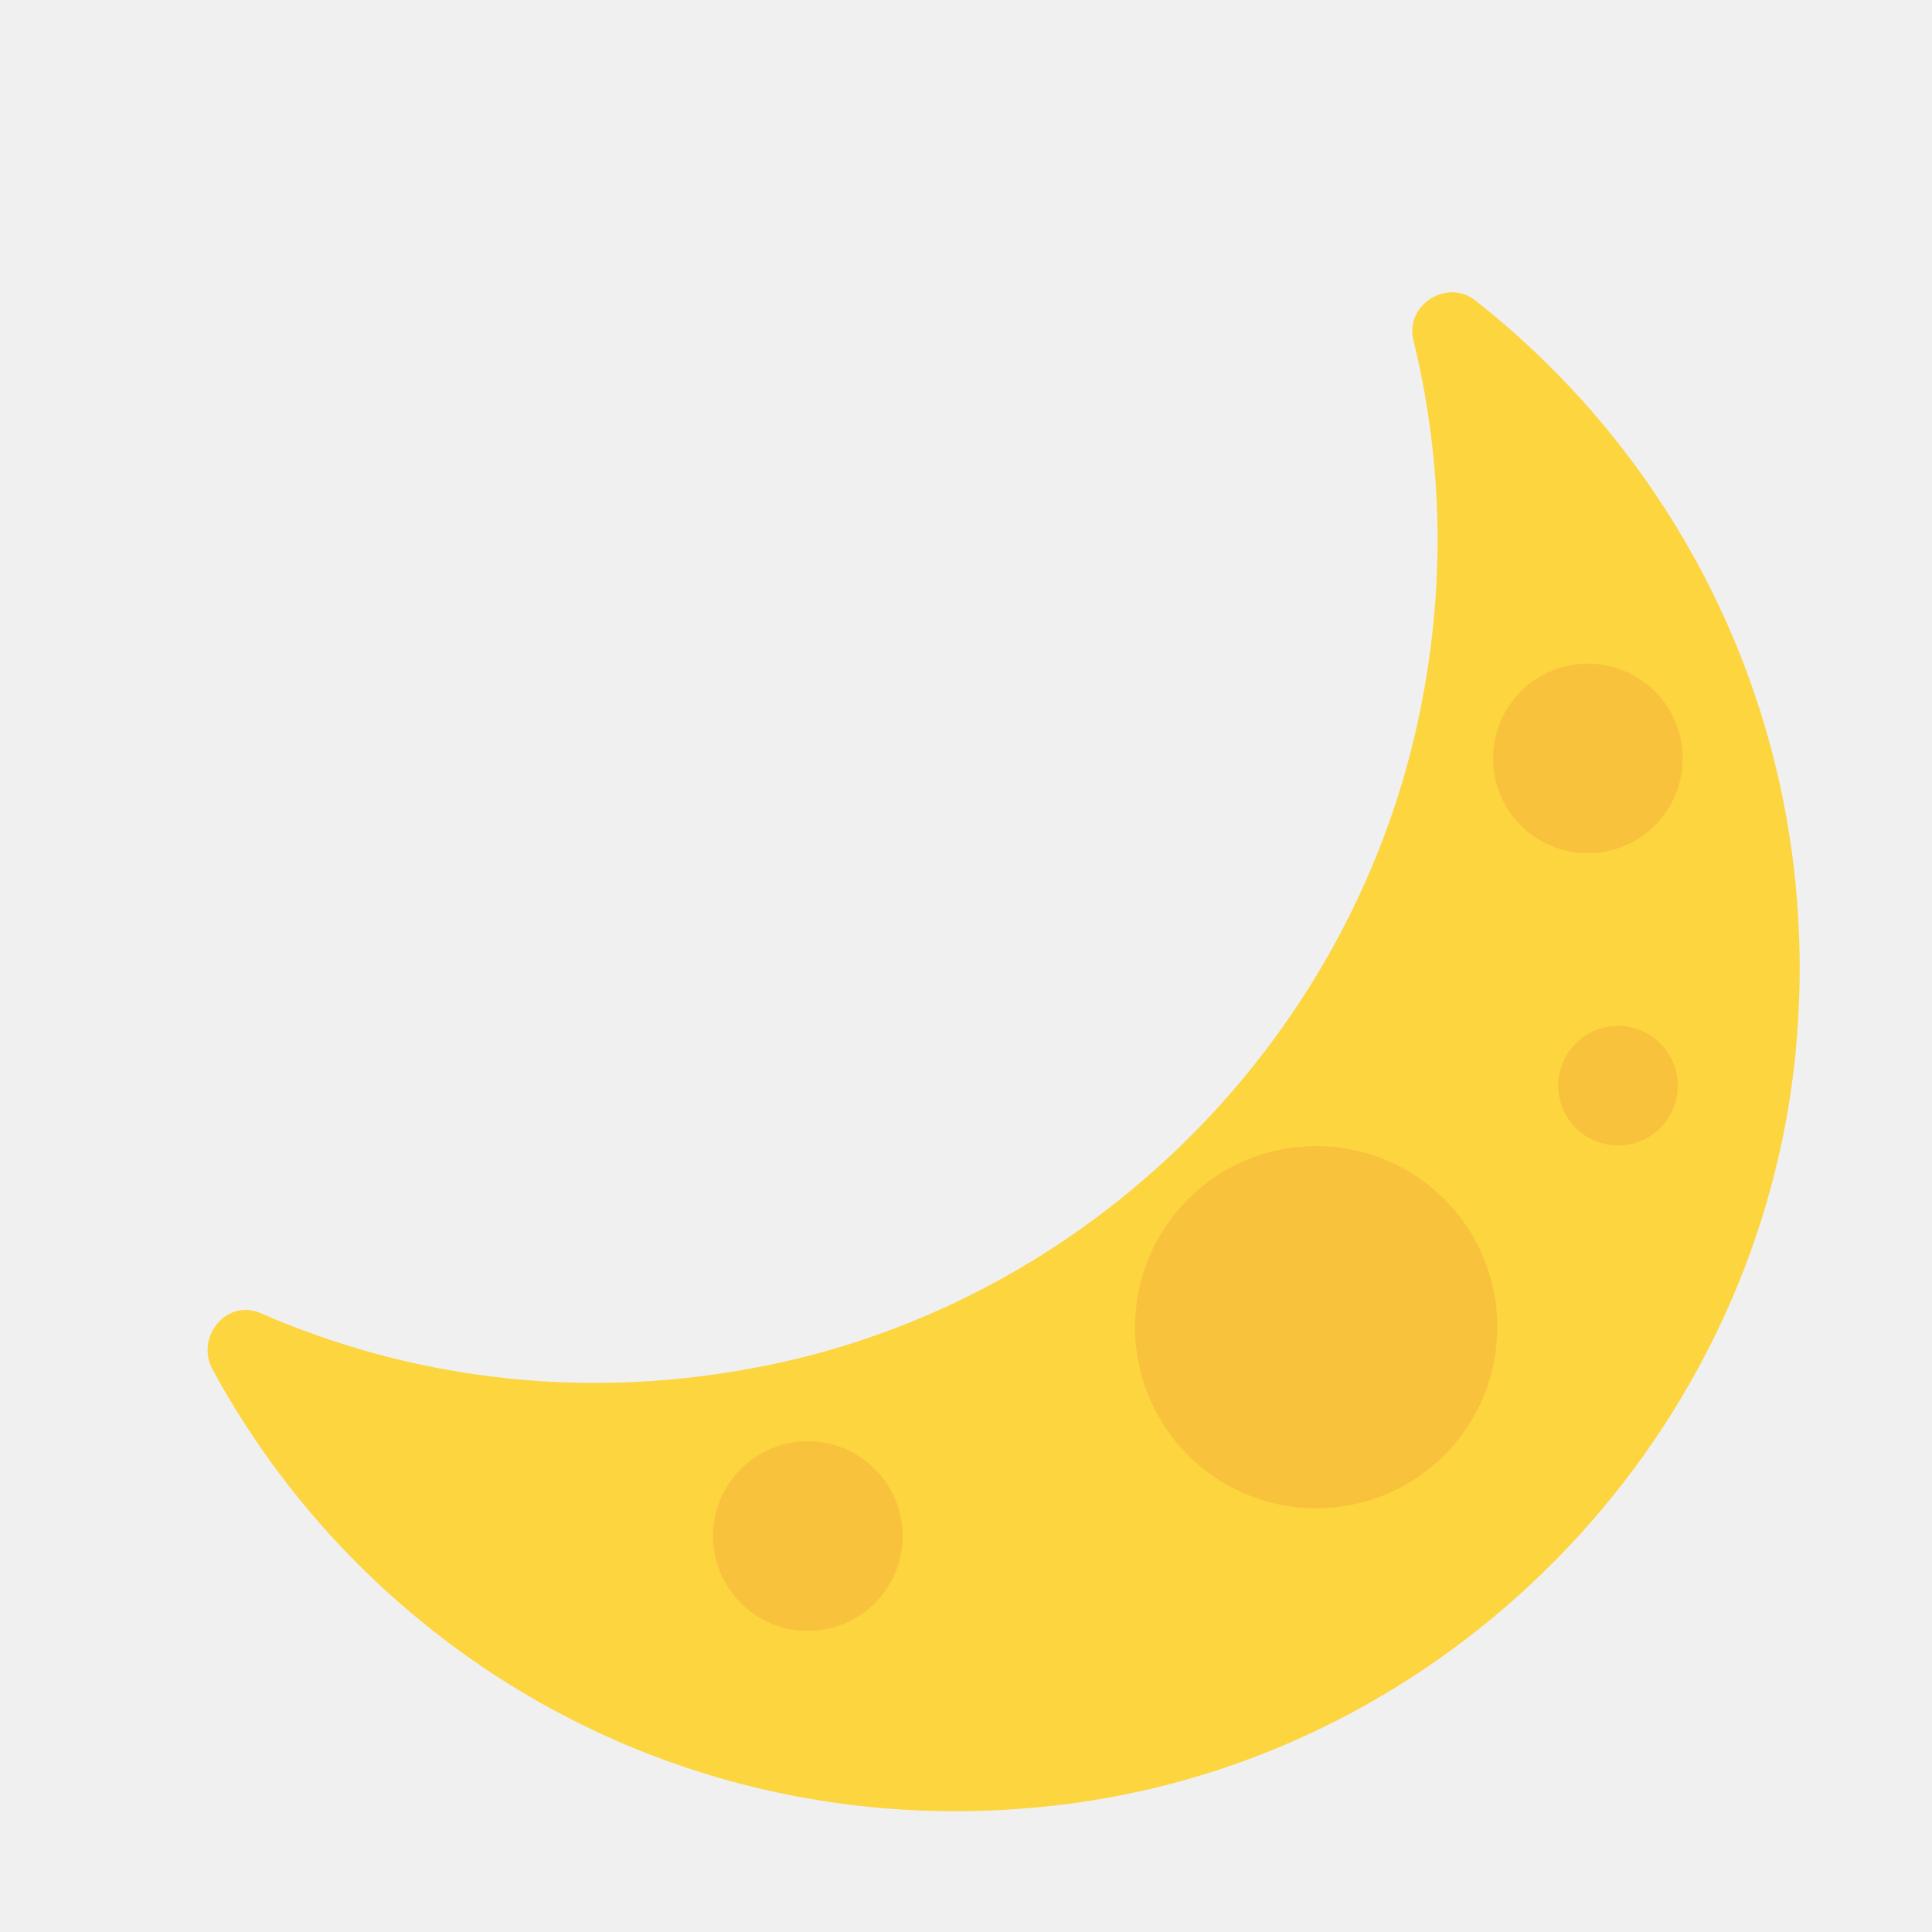
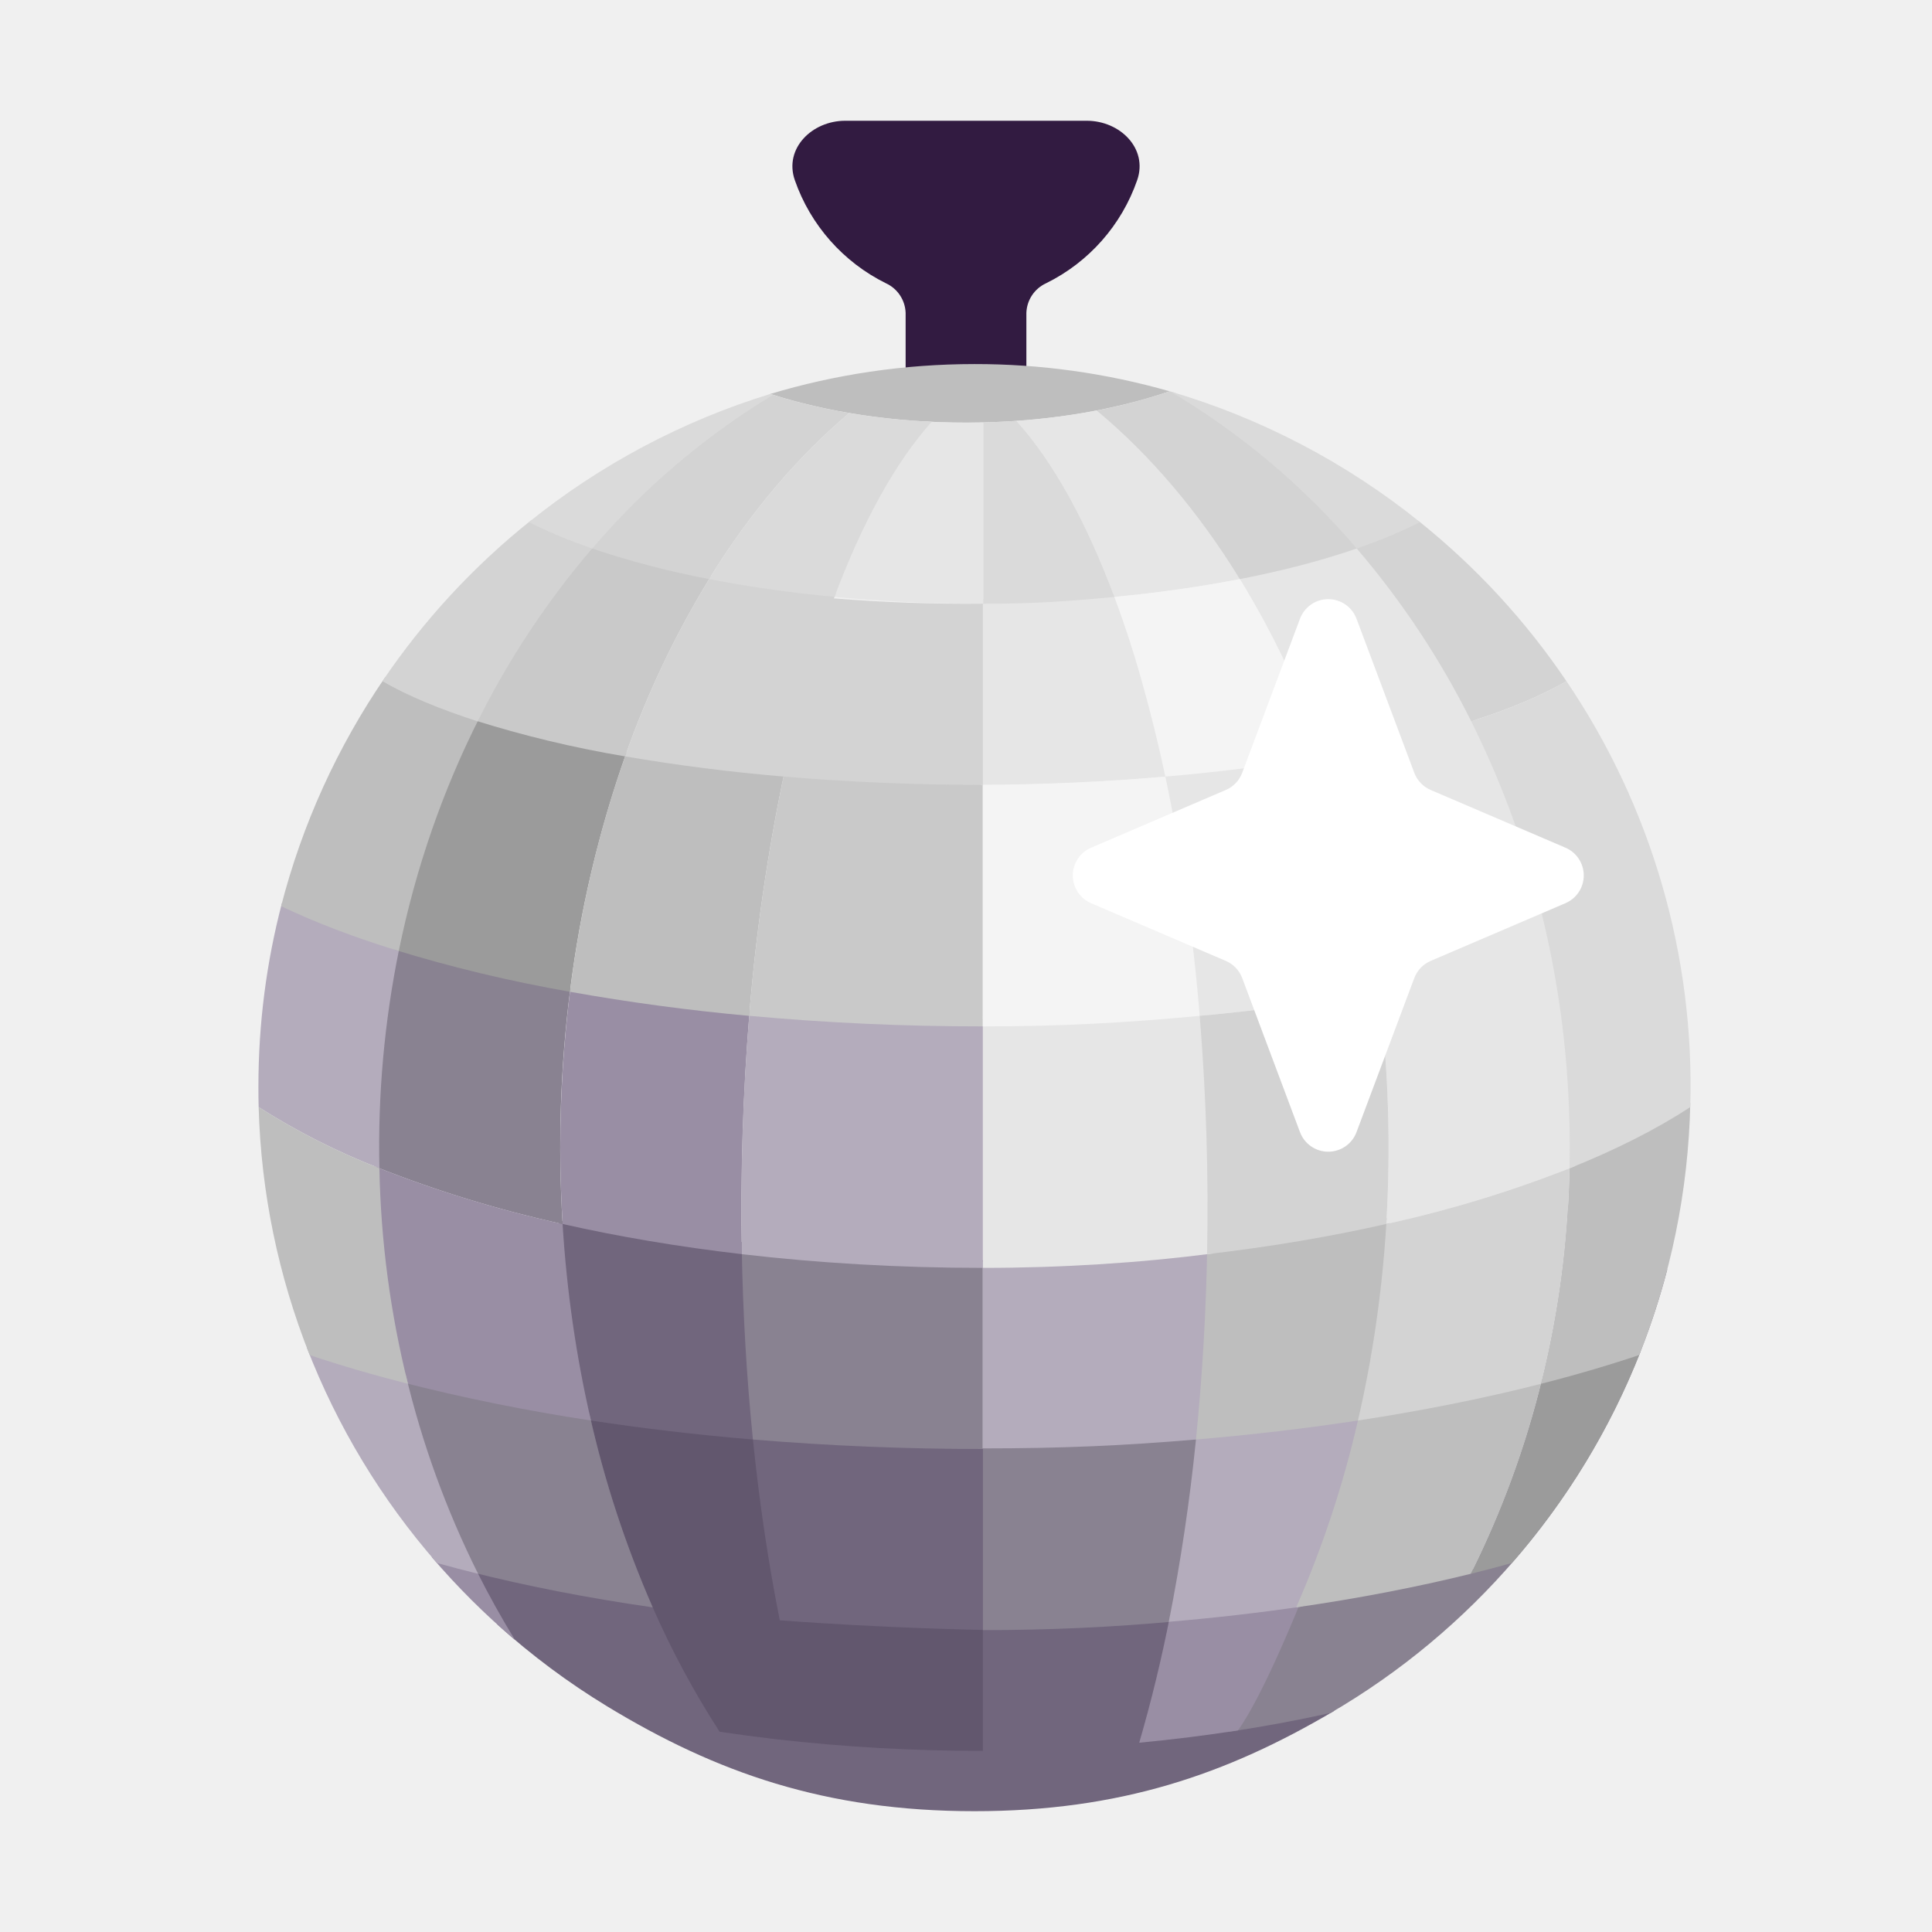
<svg xmlns="http://www.w3.org/2000/svg" viewBox="0 0 32 32">
  <g fill="none">
-     <path fill="#fcd53f" d="M23.41 5.632c.5 2.04.56 4.26.02 6.56c-1.26 5.33-5.64 9.51-11.02 10.48c-2.91.53-5.68.13-8.09-.92c-.56-.25-1.09.39-.8.93c2.65 4.88 8.11 8 14.22 7.19c6.23-.83 11.22-5.91 11.97-12.15c.6-5.18-1.6-9.86-5.28-12.75c-.47-.36-1.16.08-1.02.66" />
-     <path fill="#f9c23c" d="M27.87 12.562a1.57 1.57 0 1 1-3.14 0a1.57 1.57 0 0 1 3.14 0m-12.92 12.88a1.57 1.57 0 1 1-3.14 0a1.57 1.57 0 0 1 3.14 0m11.85-6.47a.99.99 0 1 0 0-1.98a.99.99 0 0 0 0 1.98m-2 3.01a3 3 0 1 1-6 0a3 3 0 0 1 6 0" />
+     <path fill="#321b41" d="M17 5.183a.56.56 0 0 1 .326-.491a3 3 0 0 0 1.51-1.71C19.016 2.46 18.552 2 18 2h-4c-.552 0-1.016.46-.836.982c.26.749.807 1.363 1.51 1.71a.56.56 0 0 1 .326.49v1.069a.5.5 0 0 0 .5.5h1a.5.5 0 0 0 .5-.5z" />
+     <path fill="#71667d" d="M10.056 28.262a12 12 0 0 1-1.815-1.353c-.22-.448-.362-.749-.42-.983c.338.057.638.1.913.139c.459.065.846.12 1.216.212c-.342-2.272-.699-5.063-.699-6.059c0 0 5.081.656 7.103.656c.031 1.938.065 4.074.17 6.05c2.359-.054 2.933-.14 2.933-.14c-.058.494-.254 1.367-.404 1.932a22 22 0 0 0 2.755-.489c-.05.032.046.046.142.06c.094.014.186.028.136.058c-1.77 1.043-3.536 1.654-5.946 1.654c-2.471 0-4.283-.642-6.084-1.737" />
+     <path fill="#62576e" d="M10.81 26.623a17.4 17.4 0 0 1-1.022-3.095q1.287.197 2.683.315c.106 1.04.253 2.029.437 2.954l.008.04c1.694.13 3.364.16 3.364.16V29a30 30 0 0 1-3.438-.194q-.468-.055-.923-.123a14.6 14.6 0 0 1-1.108-2.06" />
+     <path fill="#898291" d="M6.23 19.329c-.082-1.982.345-3.625.345-3.625s1.453.294 2.87.68a20.6 20.6 0 0 0-.126 3.89a20 20 0 0 1-3.09-.945m19.743.641a15.6 15.6 0 0 1-1.573 6.02c-.774.175-1.643.332-2.464.481l-.007.002l-.427.077c-.333.765-.715 1.48-1.14 2.133a25 25 0 0 0 1.678-.311a12 12 0 0 0 3.064-2.553a12 12 0 0 0 2.512-4.792a8.6 8.6 0 0 0-1.643-1.056m-6.499 6.884c.172-.746.33-1.983.423-3.107c-.372 0-.938.024-1.547.05c-.71.03-1.48.064-2.069.064V27c1.099 0 2.167-.05 3.192-.145" />
+     <path fill="#898291" d="M12.285 20.63c.018 1.11.081 2.186.186 3.213a46 46 0 0 0 3.81.157v-3.114zm-5.633 2.23c.28 1.15.752 2.506 1.124 3.171c.94.238 1.957.437 3.035.592a17.5 17.5 0 0 1-1.05-3.21a28 28 0 0 1-1.88-.33c-.43-.085-.831-.165-1.23-.223" />
+     <path fill="#998ea4" d="M9.28 19q0 .644.039 1.273c.928.21 1.923.378 2.969.5a40 40 0 0 1 .128-4.026c-.815-.124-2.368-.338-2.97-.363A21 21 0 0 0 9.28 19m11.225 9.66c.422-.583 1.037-2.127 1.037-2.127s-1.475.176-2.163.23a24 24 0 0 1-.51 2.102q.841-.08 1.636-.204M6.198 19.316a20 20 0 0 0 3.12.957c.07 1.129.23 2.22.47 3.255a32 32 0 0 1-3.14-.636c-.3-1.023-.548-2.765-.45-3.576m2.33 7.844a15 15 0 0 1-.628-1.13a1.76 1.76 0 0 0-.752-.244q.635.744 1.38 1.375" />
+     <path fill="#b4acbc" d="M4.28 18c0-1.052.135-2.072.39-3.043l.13.054c.78.328 1.354.569 1.81.715a16.3 16.3 0 0 0-.326 3.624a11.5 11.5 0 0 1-2-1.013A12 12 0 0 1 4.28 18m8 2q0 .39.008.773c1.263.147 2.601.227 3.986.227v2.99c1.313 0 2.33-.045 3.535-.147a32 32 0 0 1-.45 3.019q1.144-.097 2.213-.254c.77-1.509.998-3.145.998-3.145s-1.173.095-2.63.26c.166-1.426.134-3.058.134-3.058s-2.522.238-3.794.238v-4.028l-3.865-.12A39 39 0 0 0 12.28 20m-7.198 2.321a12 12 0 0 0 2.155 3.567q.334.093.682.179a15.3 15.3 0 0 1-1.201-3.306a33 33 0 0 0-1.636-.44" />
+     <path fill="#9b9b9b" d="M6.525 15.728c.403-1.677.993-3.143 1.354-3.831l.34.088c.916.239 1.43.373 2.157.481a18.7 18.7 0 0 0-.936 3.961a24 24 0 0 1-2.915-.699m18.518 10.16c.9-1.03 1.626-2.216 2.134-3.512c-.554.188-.968.304-1.635.468a15.2 15.2 0 0 1-1.18 3.223a24 24 0 0 0 .68-.179" />
+     <path fill="#bebebe" d="M16 7c1.25 0 2.412-.191 3.373-.519a11.7 11.7 0 0 0-3.233-.451c-1.175 0-2.31.173-3.382.495c.935.3 2.048.475 3.242.475m-9.62 4.216a12 12 0 0 0-1.724 3.793c.565.27 1.22.52 1.949.743c.28-1.378.736-2.678 1.337-3.865c-.413-.144-.697-.264-1.562-.67m3.06 5.21c.178-1.412.5-2.75.943-3.98c1.004.154 1.62.238 2.615.321a32 32 0 0 0-.589 4.058a35 35 0 0 1-2.969-.399m17.71 6.018c.517-1.297.815-2.704.847-4.177c-.44.312-1.592.879-2 1.009a16 16 0 0 1-.474 3.643a23 23 0 0 0 1.627-.476" />
+     <path fill="#bebebe" d="M23.015 20.167c.077 1.149.004 1.744-.363 3.216c.337-.07.757-.141 1.2-.215c.57-.095 1.177-.197 1.687-.313a15.2 15.2 0 0 1-1.178 3.212c-.9.222-1.868.409-2.892.556a17.4 17.4 0 0 0 1.023-3.095q-1.288.197-2.683.315a38 38 0 0 0 .186-3.202c.849-.058 2.626-.373 3.02-.474M6.284 19.35a11.5 11.5 0 0 1-2-1.013a12 12 0 0 0 .846 4.108q.766.256 1.627.475a16 16 0 0 1-.473-3.57" />
+     <path fill="#c9c9c9" d="m9.72 9.132l.08-.09c.445.09.75.173 1.09.265c.253.069.525.143.89.229a15.4 15.4 0 0 0-1.426 2.992a18.5 18.5 0 0 1-2.508-.602c.665-1.443 1.274-2.124 1.874-2.794m3.268 3.683a32 32 0 0 0-.579 4.01A42 42 0 0 0 16.28 17v-4.114c-1.587 0-3.01-.059-3.292-.071" />
+     <path fill="#e6e6e6" d="M15.266 6.978c-.47.651-1.296 2.323-1.524 2.901c.796.078 1.637.12 2.508.121v3a33 33 0 0 0 3.016-.134l.04.309c.145 1.114.272 2.096.536 3.497c-.72.11-2.225.156-3.562.156V21c1.324 0 2.602-.083 3.807-.238c0-1.555 0-2.42-.112-3.946a35 35 0 0 0 2.865-.389a20.6 20.6 0 0 1 .121 3.846a20 20 0 0 0 3.118-.955c0-1.119 0-2.18-.279-3.745l-.086.016c-.238-1.516-.777-2.676-1.315-3.753l-.032.008a12.7 12.7 0 0 0-1.882-2.807c-.62.214-1.567.428-1.978.508l.029.047c-.682-1.107-1.483-2.053-2.373-2.793q-.634.123-1.329.172c.6.663 1.143 1.64 1.603 2.86c-.138.031-.608.095-2.157.096v-2.93a12 12 0 0 1-1.014-.019m5.27 2.614c.524.851.979 1.799 1.35 2.822c-.258.032-.473.062-.685.09c-.48.065-.942.128-1.823.216a22 22 0 0 0-.861-2.839c.713-.069 1.39-.167 2.019-.29" />
+     <path fill="#f4f4f4" d="M18.903 11.249a18 18 0 0 0-.445-1.362c.735-.07 1.432-.17 2.078-.295a15.4 15.4 0 0 1 1.39 2.936c-.808.141-1.689.255-2.624.335c.258 1.214.452 2.548.569 3.963c-1.22.113-2.251.174-3.594.174v-4a39 39 0 0 0 3.025-.136a25 25 0 0 0-.399-1.614" />
+     <path fill="#d3d3d3" d="M18.163 6.8a9 9 0 0 0 1.21-.319l-.053-.015h.003l.143.042c.742.445 1.697 1.021 2.998 2.529c.142-.059.279-.106.41-.152c.219-.077.424-.149.62-.258a12 12 0 0 1 2.452 2.656c-.419.24-.95.464-1.578.664a14 14 0 0 0-1.896-2.862c-.571.197-1.223.368-1.937.507c-.681-1.107-1.482-2.053-2.372-2.793m-5.16-.345H13zm-.232.076c.402.128.837.233 1.296.311c-.87.734-1.653 1.664-2.322 2.75a14.5 14.5 0 0 1-1.937-.506a14 14 0 0 0-1.896 2.862c-.627-.2-1.16-.423-1.578-.664a12 12 0 0 1 2.46-2.663l.06.023c.196.073.55.205.89.376c.922-1.145 2.041-2.12 3.027-2.49m7.1 10.297a39 39 0 0 1 .122 3.947c1.046-.122 2.04-.29 2.968-.5a21 21 0 0 0-.121-3.846c-.93.168-1.924.302-2.969.399" />
+     <path fill="#d3d3d3" d="M12.978 12.862A39 39 0 0 0 16.28 13V9.999a27 27 0 0 1-2.467-.088l.031-.082a85 85 0 0 1-2.078-.271a15.4 15.4 0 0 0-1.412 2.97a31 31 0 0 0 2.624.334m9.514 10.666c.24-1.035.4-2.126.47-3.255a20 20 0 0 0 3.034-.922a16 16 0 0 1-.473 3.57c-.937.238-1.953.443-3.031.607" />
+     <path fill="#dadada" d="m12.898 6.484l.002-.002zm-.14.041A12 12 0 0 0 8.76 8.648q.465.236 1.05.437a12.3 12.3 0 0 1 2.995-2.545zm1.309.316c-.87.734-1.653 1.664-2.322 2.75l-.08-.015c.667.133 1.392.238 2.157.31c.462-1.235 1.007-2.227 1.61-2.9q-.711-.033-1.365-.145m2.219.156V10c.852 0 1.4-.04 2.172-.113c-.465-1.246-1.015-2.243-1.624-2.916q-.27.019-.548.026m6.186 2.088a12.3 12.3 0 0 0-3.092-2.603a12 12 0 0 1 4.14 2.166q-.464.236-1.048.437m3.149 6.413a15.3 15.3 0 0 0-1.253-3.55c.627-.201 1.16-.424 1.578-.665a11.94 11.94 0 0 1 2.05 7.055c-.566.368-1.238.708-2 1.013Q26 19.175 26 19c0-1.21-.131-2.384-.379-3.503" />
+     <path fill="#fff" d="m20.304 13.084l-2.232.957a.5.5 0 0 0 0 .919l2.232.956a.5.5 0 0 1 .271.284l.957 2.552a.5.5 0 0 0 .936 0l.957-2.552a.5.5 0 0 1 .271-.284l2.232-.956a.5.5 0 0 0 0-.92l-2.232-.956a.5.5 0 0 1-.271-.284l-.957-2.552a.5.5 0 0 0-.936 0l-.957 2.552a.5.5 0 0 1-.271.284" />
  </g>
</svg>
